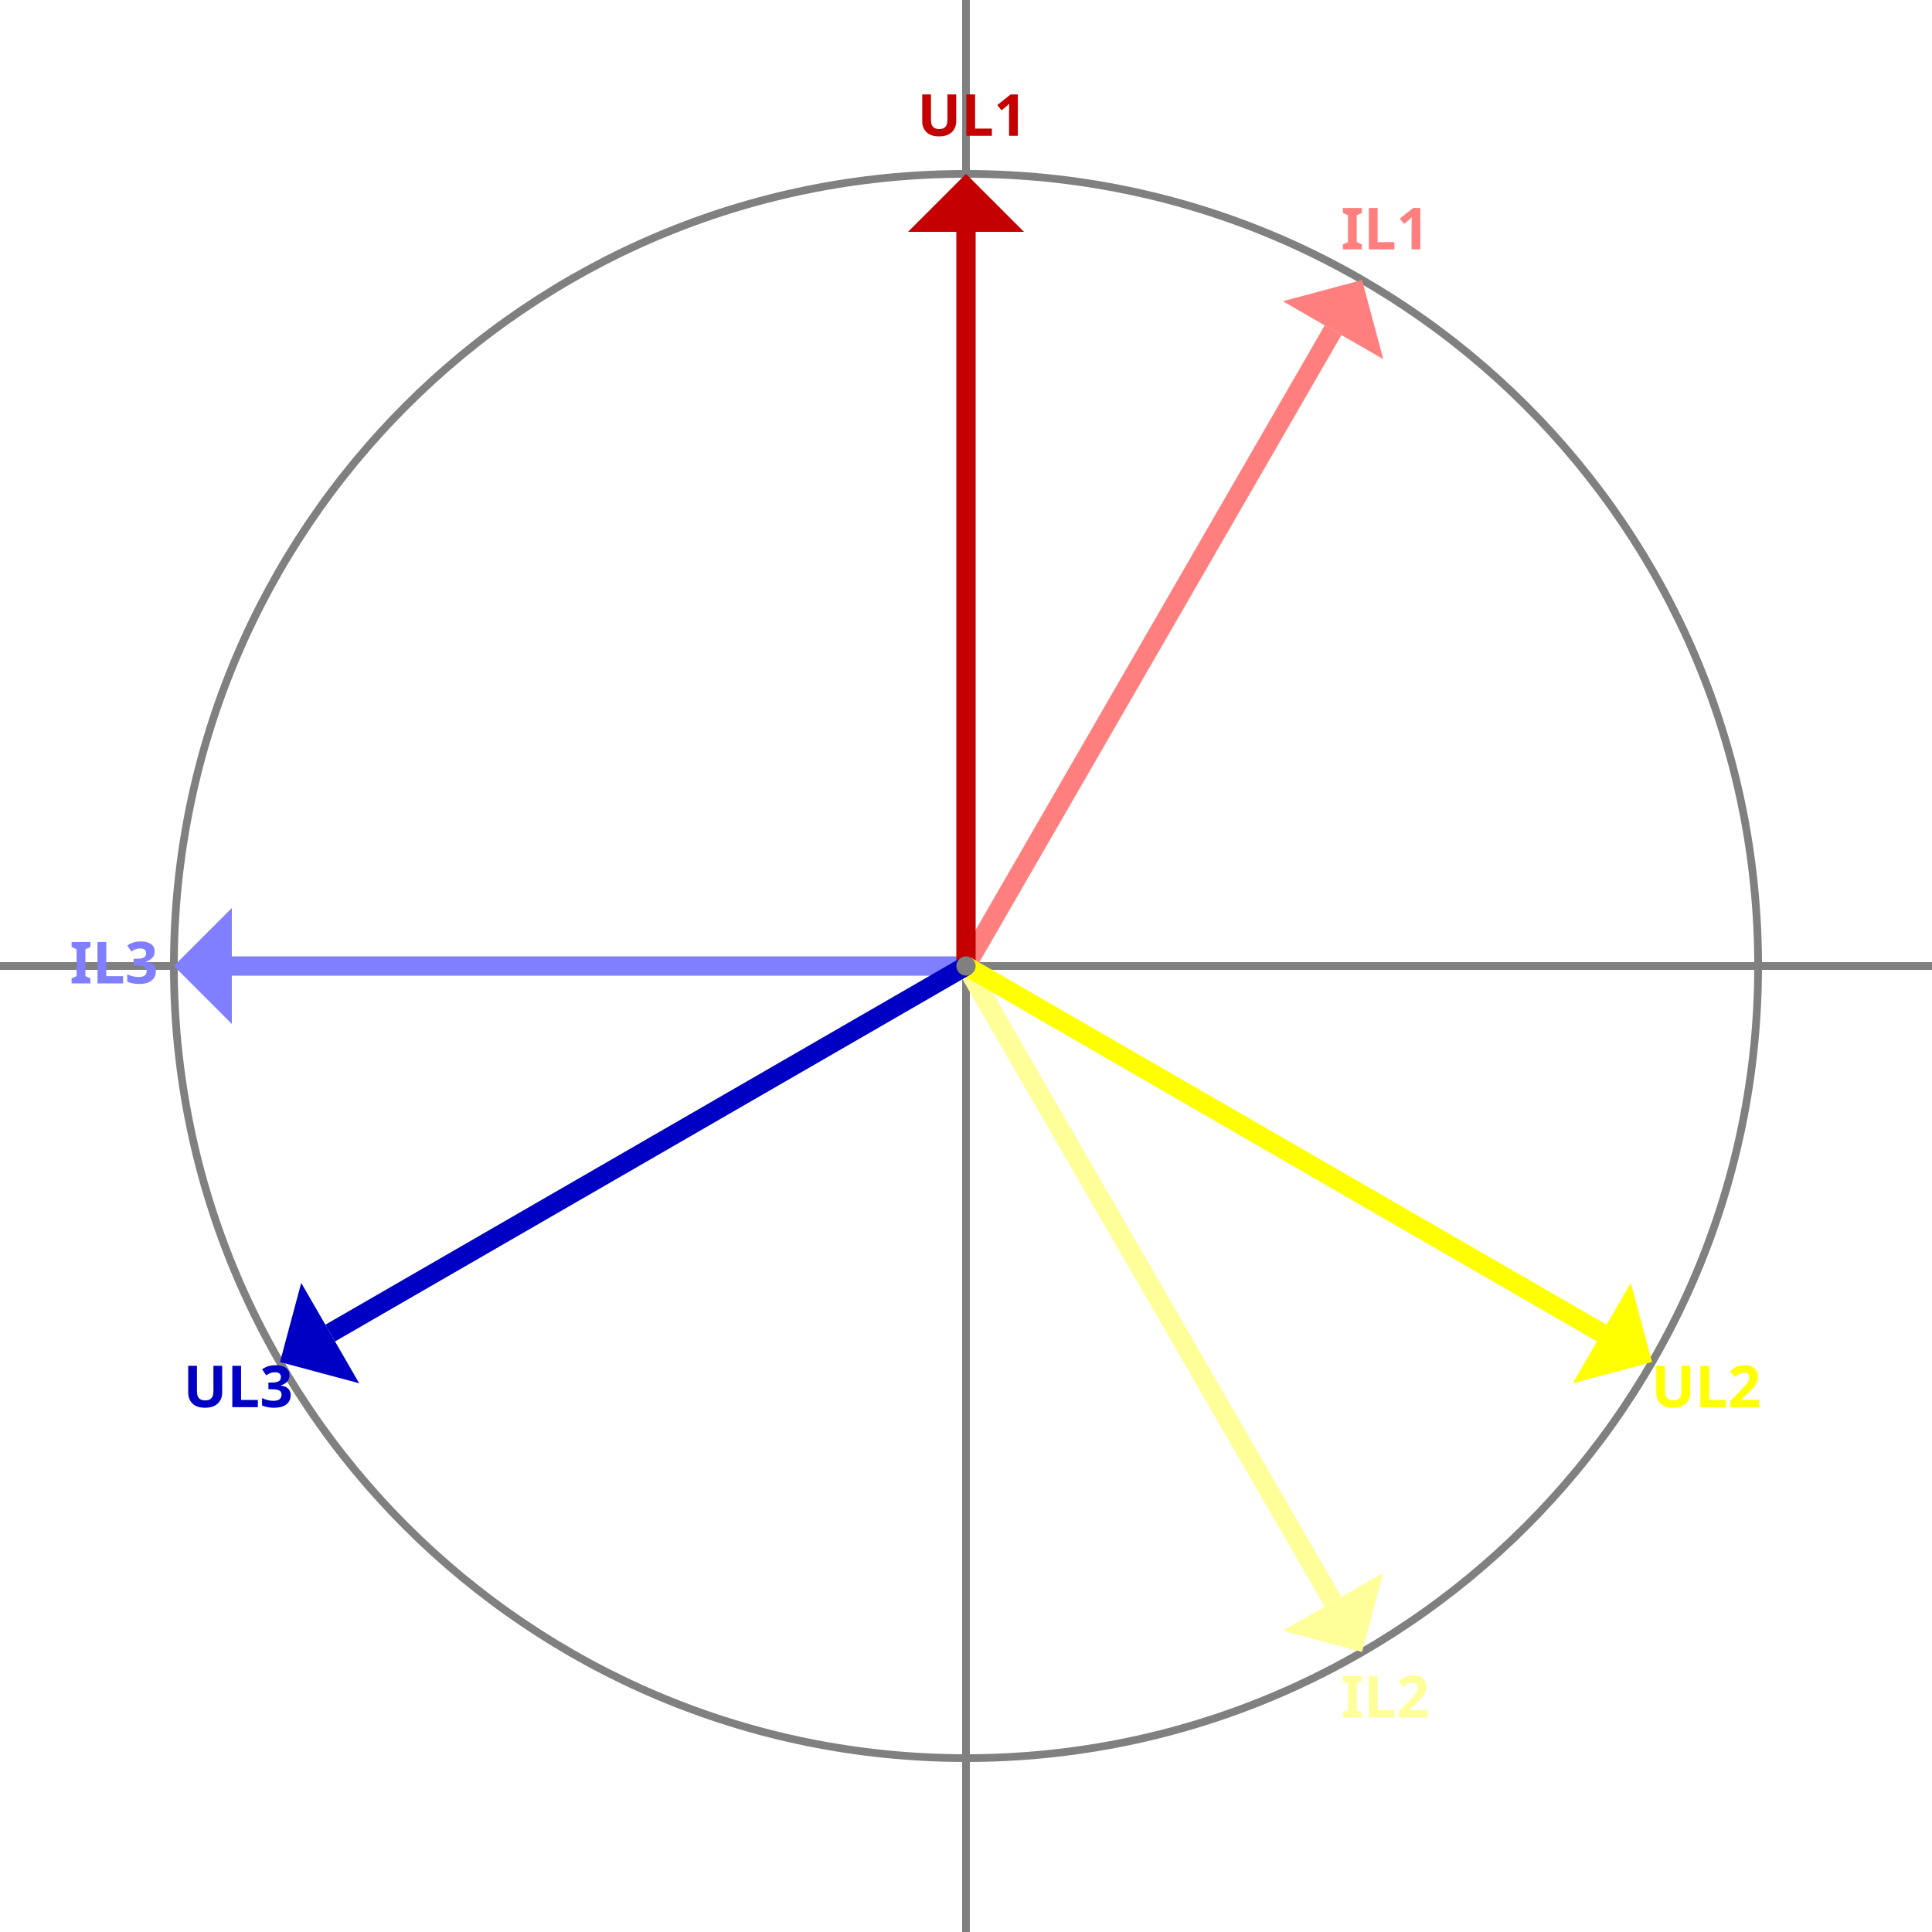
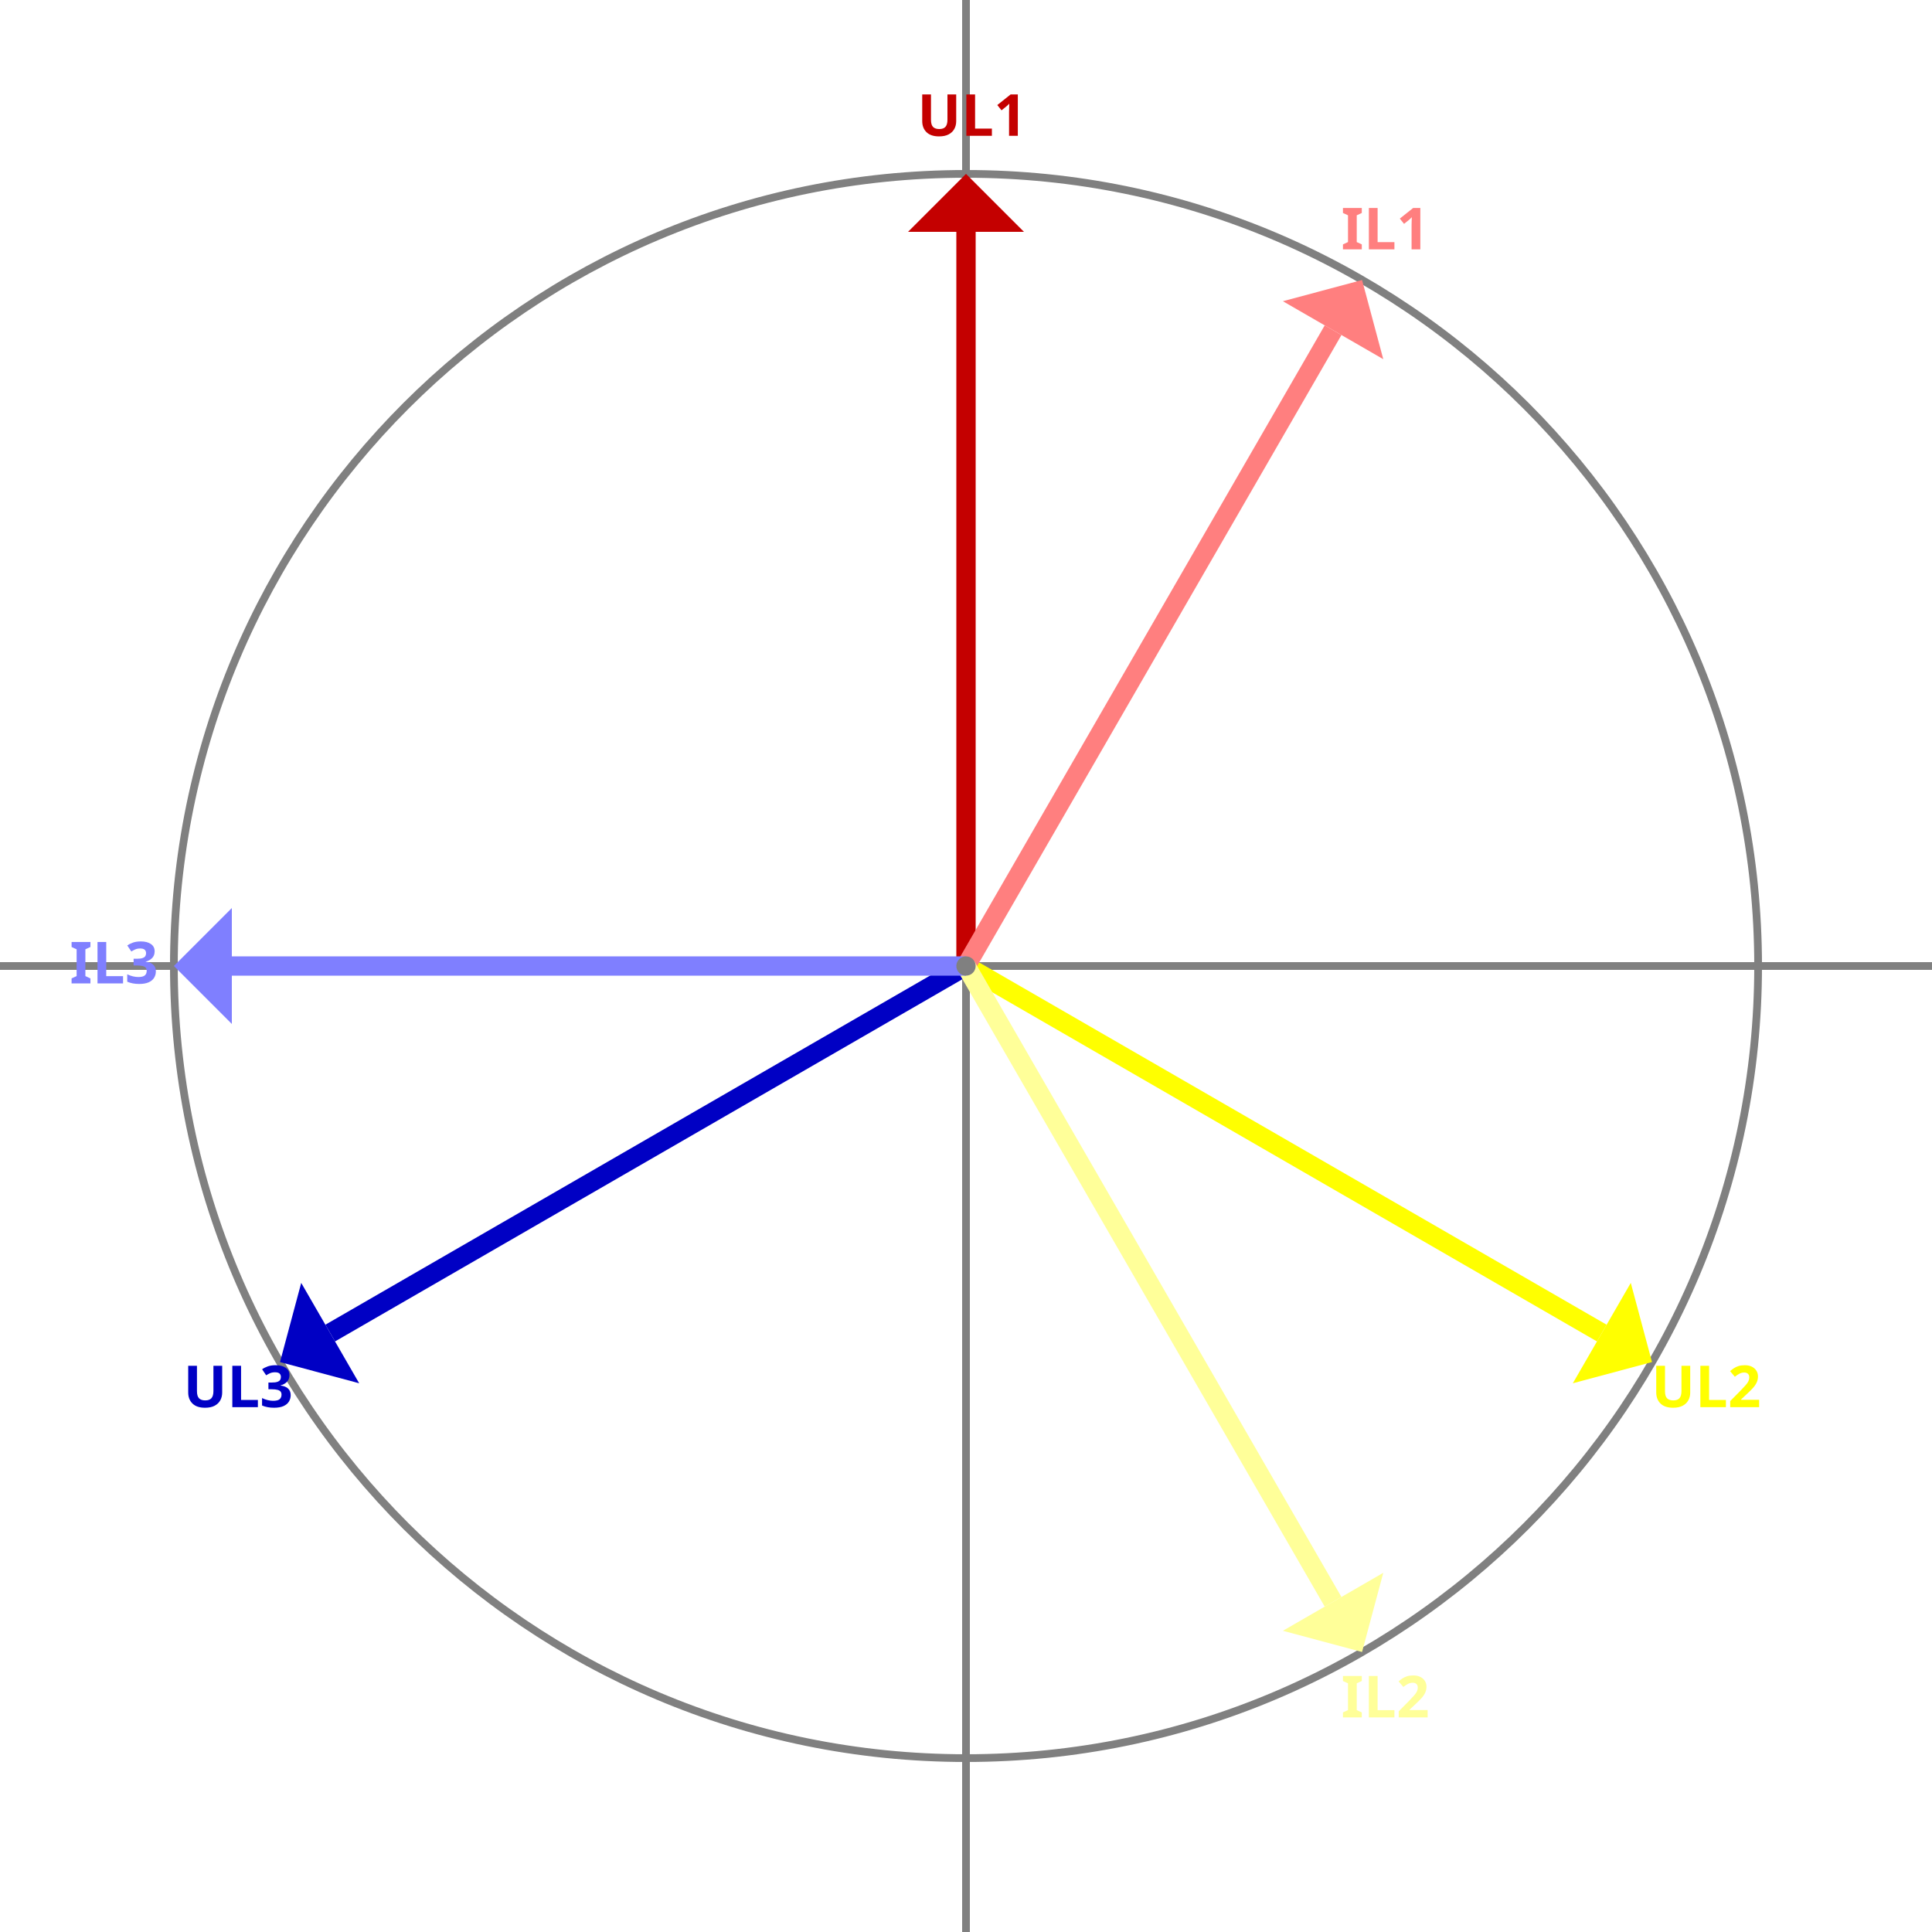
<svg xmlns="http://www.w3.org/2000/svg" width="705.556mm" height="705.556mm" viewBox="0 0 2000 2000" version="1.2" baseProfile="tiny">
  <defs>
</defs>
  <g fill="none" stroke="black" stroke-width="1" fill-rule="evenodd" stroke-linecap="square" stroke-linejoin="bevel">
    <g fill="none" stroke="#808080" stroke-opacity="1" stroke-width="8" stroke-linecap="square" stroke-linejoin="bevel" transform="matrix(1,0,0,1,0,0)" font-family="Sans" font-size="60" font-weight="570" font-style="normal">
      <polyline fill="none" vector-effect="none" points="0,1000 2000,1000 " />
      <polyline fill="none" vector-effect="none" points="1000,0 1000,2000 " />
      <path vector-effect="none" fill-rule="evenodd" d="M1820,1000 C1820,547.127 1452.87,180 1000,180 C547.127,180 180,547.127 180,1000 C180,1452.87 547.127,1820 1000,1820 C1452.87,1820 1820,1452.87 1820,1000 " />
+     </g>
+     <g fill="none" stroke="#c40000" stroke-opacity="1" stroke-width="20" stroke-linecap="square" stroke-linejoin="bevel" transform="matrix(1,0,0,1,0,0)" font-family="Sans" font-size="60" font-weight="570" font-style="normal">
+       <polyline fill="none" vector-effect="none" points="1000,990 1000,250 " />
+     </g>
+     <g fill="none" stroke="none" transform="matrix(1,0,0,1,0,0)" font-family="Sans" font-size="60" font-weight="570" font-style="normal">
+       <path vector-effect="none" fill-rule="evenodd" d="M1000,180 L1060,240 L940,240 L1000,180" />
+     </g>
+     <g fill="#c40000" fill-opacity="1" stroke="none" transform="matrix(1,0,0,1,0,0)" font-family="Sans" font-size="60" font-weight="570" font-style="normal">
+       <path vector-effect="none" fill-rule="evenodd" d="M1000,180 L1060,240 L940,240" />
+     </g>
+     <g fill="none" stroke="#ffff00" stroke-opacity="1" stroke-width="20" stroke-linecap="square" stroke-linejoin="bevel" transform="matrix(1,0,0,1,0,0)" font-family="Sans" font-size="60" font-weight="570" font-style="normal">
+       <polyline fill="none" vector-effect="none" points="1008.66,1005 1649.52,1375 " />
+     </g>
+     <g fill="none" stroke="none" transform="matrix(1,0,0,1,0,0)" font-family="Sans" font-size="60" font-weight="570" font-style="normal">
+       <path vector-effect="none" fill-rule="evenodd" d="M1710.14,1410 L1628.18,1431.96 L1688.18,1328.04 L1710.14,1410" />
+     </g>
+     <g fill="#ffff00" fill-opacity="1" stroke="none" transform="matrix(1,0,0,1,0,0)" font-family="Sans" font-size="60" font-weight="570" font-style="normal">
+       <path vector-effect="none" fill-rule="evenodd" d="M1710.14,1410 L1628.18,1431.96 L1688.18,1328.04" />
+     </g>
+     <g fill="none" stroke="#0000c4" stroke-opacity="1" stroke-width="20" stroke-linecap="square" stroke-linejoin="bevel" transform="matrix(1,0,0,1,0,0)" font-family="Sans" font-size="60" font-weight="570" font-style="normal">
+       <polyline fill="none" vector-effect="none" points="991.34,1005 350.481,1375 " />
+     </g>
+     <g fill="none" stroke="none" transform="matrix(1,0,0,1,0,0)" font-family="Sans" font-size="60" font-weight="570" font-style="normal">
+       <path vector-effect="none" fill-rule="evenodd" d="M289.859,1410 L311.821,1328.04 L371.821,1431.96 L289.859,1410" />
+     </g>
+     <g fill="#0000c4" fill-opacity="1" stroke="none" transform="matrix(1,0,0,1,0,0)" font-family="Sans" font-size="60" font-weight="570" font-style="normal">
+       <path vector-effect="none" fill-rule="evenodd" d="M289.859,1410 L311.821,1328.04 L371.821,1431.96" />
    </g>
    <g fill="none" stroke="#ff7f7f" stroke-opacity="1" stroke-width="20" stroke-linecap="square" stroke-linejoin="bevel" transform="matrix(1,0,0,1,0,0)" font-family="Sans" font-size="60" font-weight="570" font-style="normal">
      <polyline fill="none" vector-effect="none" points="1005,991.34 1375,350.481 " />
    </g>
    <g fill="none" stroke="none" transform="matrix(1,0,0,1,0,0)" font-family="Sans" font-size="60" font-weight="570" font-style="normal">
      <path vector-effect="none" fill-rule="evenodd" d="M1410,289.859 L1431.96,371.821 L1328.04,311.821 L1410,289.859" />
    </g>
    <g fill="#ff7f7f" fill-opacity="1" stroke="none" transform="matrix(1,0,0,1,0,0)" font-family="Sans" font-size="60" font-weight="570" font-style="normal">
      <path vector-effect="none" fill-rule="evenodd" d="M1410,289.859 L1431.96,371.821 L1328.04,311.821" />
    </g>
    <g fill="none" stroke="#ffff99" stroke-opacity="1" stroke-width="20" stroke-linecap="square" stroke-linejoin="bevel" transform="matrix(1,0,0,1,0,0)" font-family="Sans" font-size="60" font-weight="570" font-style="normal">
      <polyline fill="none" vector-effect="none" points="1005,1008.66 1375,1649.52 " />
    </g>
    <g fill="none" stroke="none" transform="matrix(1,0,0,1,0,0)" font-family="Sans" font-size="60" font-weight="570" font-style="normal">
      <path vector-effect="none" fill-rule="evenodd" d="M1410,1710.14 L1328.04,1688.18 L1431.96,1628.18 L1410,1710.14" />
    </g>
    <g fill="#ffff99" fill-opacity="1" stroke="none" transform="matrix(1,0,0,1,0,0)" font-family="Sans" font-size="60" font-weight="570" font-style="normal">
      <path vector-effect="none" fill-rule="evenodd" d="M1410,1710.14 L1328.04,1688.18 L1431.96,1628.18" />
    </g>
    <g fill="none" stroke="#7f7fff" stroke-opacity="1" stroke-width="20" stroke-linecap="square" stroke-linejoin="bevel" transform="matrix(1,0,0,1,0,0)" font-family="Sans" font-size="60" font-weight="570" font-style="normal">
      <polyline fill="none" vector-effect="none" points="990,1000 250,1000 " />
    </g>
    <g fill="none" stroke="none" transform="matrix(1,0,0,1,0,0)" font-family="Sans" font-size="60" font-weight="570" font-style="normal">
      <path vector-effect="none" fill-rule="evenodd" d="M180,1000 L240,940 L240,1060 L180,1000" />
    </g>
    <g fill="#7f7fff" fill-opacity="1" stroke="none" transform="matrix(1,0,0,1,0,0)" font-family="Sans" font-size="60" font-weight="570" font-style="normal">
      <path vector-effect="none" fill-rule="evenodd" d="M180,1000 L240,940 L240,1060" />
    </g>
-     <g fill="none" stroke="#c40000" stroke-opacity="1" stroke-width="20" stroke-linecap="square" stroke-linejoin="bevel" transform="matrix(1,0,0,1,0,0)" font-family="Sans" font-size="60" font-weight="570" font-style="normal">
-       <polyline fill="none" vector-effect="none" points="1000,990 1000,250 " />
-     </g>
-     <g fill="none" stroke="none" transform="matrix(1,0,0,1,0,0)" font-family="Sans" font-size="60" font-weight="570" font-style="normal">
-       <path vector-effect="none" fill-rule="evenodd" d="M1000,180 L1060,240 L940,240 L1000,180" />
-     </g>
-     <g fill="#c40000" fill-opacity="1" stroke="none" transform="matrix(1,0,0,1,0,0)" font-family="Sans" font-size="60" font-weight="570" font-style="normal">
-       <path vector-effect="none" fill-rule="evenodd" d="M1000,180 L1060,240 L940,240" />
-     </g>
-     <g fill="none" stroke="#ffff00" stroke-opacity="1" stroke-width="20" stroke-linecap="square" stroke-linejoin="bevel" transform="matrix(1,0,0,1,0,0)" font-family="Sans" font-size="60" font-weight="570" font-style="normal">
-       <polyline fill="none" vector-effect="none" points="1008.66,1005 1649.52,1375 " />
-     </g>
-     <g fill="none" stroke="none" transform="matrix(1,0,0,1,0,0)" font-family="Sans" font-size="60" font-weight="570" font-style="normal">
-       <path vector-effect="none" fill-rule="evenodd" d="M1710.14,1410 L1628.18,1431.96 L1688.18,1328.04 L1710.14,1410" />
-     </g>
-     <g fill="#ffff00" fill-opacity="1" stroke="none" transform="matrix(1,0,0,1,0,0)" font-family="Sans" font-size="60" font-weight="570" font-style="normal">
-       <path vector-effect="none" fill-rule="evenodd" d="M1710.14,1410 L1628.18,1431.96 L1688.18,1328.04" />
-     </g>
-     <g fill="none" stroke="#0000c4" stroke-opacity="1" stroke-width="20" stroke-linecap="square" stroke-linejoin="bevel" transform="matrix(1,0,0,1,0,0)" font-family="Sans" font-size="60" font-weight="570" font-style="normal">
-       <polyline fill="none" vector-effect="none" points="991.34,1005 350.481,1375 " />
-     </g>
-     <g fill="none" stroke="none" transform="matrix(1,0,0,1,0,0)" font-family="Sans" font-size="60" font-weight="570" font-style="normal">
-       <path vector-effect="none" fill-rule="evenodd" d="M289.859,1410 L311.821,1328.04 L371.821,1431.96 L289.859,1410" />
-     </g>
-     <g fill="#0000c4" fill-opacity="1" stroke="none" transform="matrix(1,0,0,1,0,0)" font-family="Sans" font-size="60" font-weight="570" font-style="normal">
-       <path vector-effect="none" fill-rule="evenodd" d="M289.859,1410 L311.821,1328.04 L371.821,1431.96" />
-     </g>
    <g fill="none" stroke="#c40000" stroke-opacity="1" stroke-width="1" stroke-linecap="square" stroke-linejoin="bevel" transform="matrix(1,0,0,1,0,0)" font-family="Sans" font-size="60" font-weight="570" font-style="normal">
      <text fill="#c40000" fill-opacity="1" stroke="none" xml:space="preserve" x="949.594" y="140.6" font-family="Sans" font-size="60" font-weight="570" font-style="normal">UL1</text>
    </g>
    <g fill="none" stroke="#ffff00" stroke-opacity="1" stroke-width="1" stroke-linecap="square" stroke-linejoin="bevel" transform="matrix(1,0,0,1,0,0)" font-family="Sans" font-size="60" font-weight="570" font-style="normal">
      <text fill="#ffff00" fill-opacity="1" stroke="none" xml:space="preserve" x="1709.44" y="1456.7" font-family="Sans" font-size="60" font-weight="570" font-style="normal">UL2</text>
    </g>
    <g fill="none" stroke="#0000c4" stroke-opacity="1" stroke-width="1" stroke-linecap="square" stroke-linejoin="bevel" transform="matrix(1,0,0,1,0,0)" font-family="Sans" font-size="60" font-weight="570" font-style="normal">
      <text fill="#0000c4" fill-opacity="1" stroke="none" xml:space="preserve" x="189.734" y="1456.7" font-family="Sans" font-size="60" font-weight="570" font-style="normal">UL3</text>
    </g>
    <g fill="none" stroke="#ff7f7f" stroke-opacity="1" stroke-width="1" stroke-linecap="square" stroke-linejoin="bevel" transform="matrix(1,0,0,1,0,0)" font-family="Sans" font-size="60" font-weight="570" font-style="normal">
      <text fill="#ff7f7f" fill-opacity="1" stroke="none" xml:space="preserve" x="1388.3" y="258.149" font-family="Sans" font-size="60" font-weight="570" font-style="normal">IL1</text>
    </g>
    <g fill="none" stroke="#ffff99" stroke-opacity="1" stroke-width="1" stroke-linecap="square" stroke-linejoin="bevel" transform="matrix(1,0,0,1,0,0)" font-family="Sans" font-size="60" font-weight="570" font-style="normal">
      <text fill="#ffff99" fill-opacity="1" stroke="none" xml:space="preserve" x="1388.3" y="1777.85" font-family="Sans" font-size="60" font-weight="570" font-style="normal">IL2</text>
    </g>
    <g fill="none" stroke="#7f7fff" stroke-opacity="1" stroke-width="1" stroke-linecap="square" stroke-linejoin="bevel" transform="matrix(1,0,0,1,0,0)" font-family="Sans" font-size="60" font-weight="570" font-style="normal">
      <text fill="#7f7fff" fill-opacity="1" stroke="none" xml:space="preserve" x="72.188" y="1018" font-family="Sans" font-size="60" font-weight="570" font-style="normal">IL3</text>
    </g>
    <g fill="#808080" fill-opacity="1" stroke="none" transform="matrix(1,0,0,1,0,0)" font-family="Sans" font-size="60" font-weight="570" font-style="normal">
      <circle cx="1000" cy="1000" r="10" />
    </g>
  </g>
</svg>
